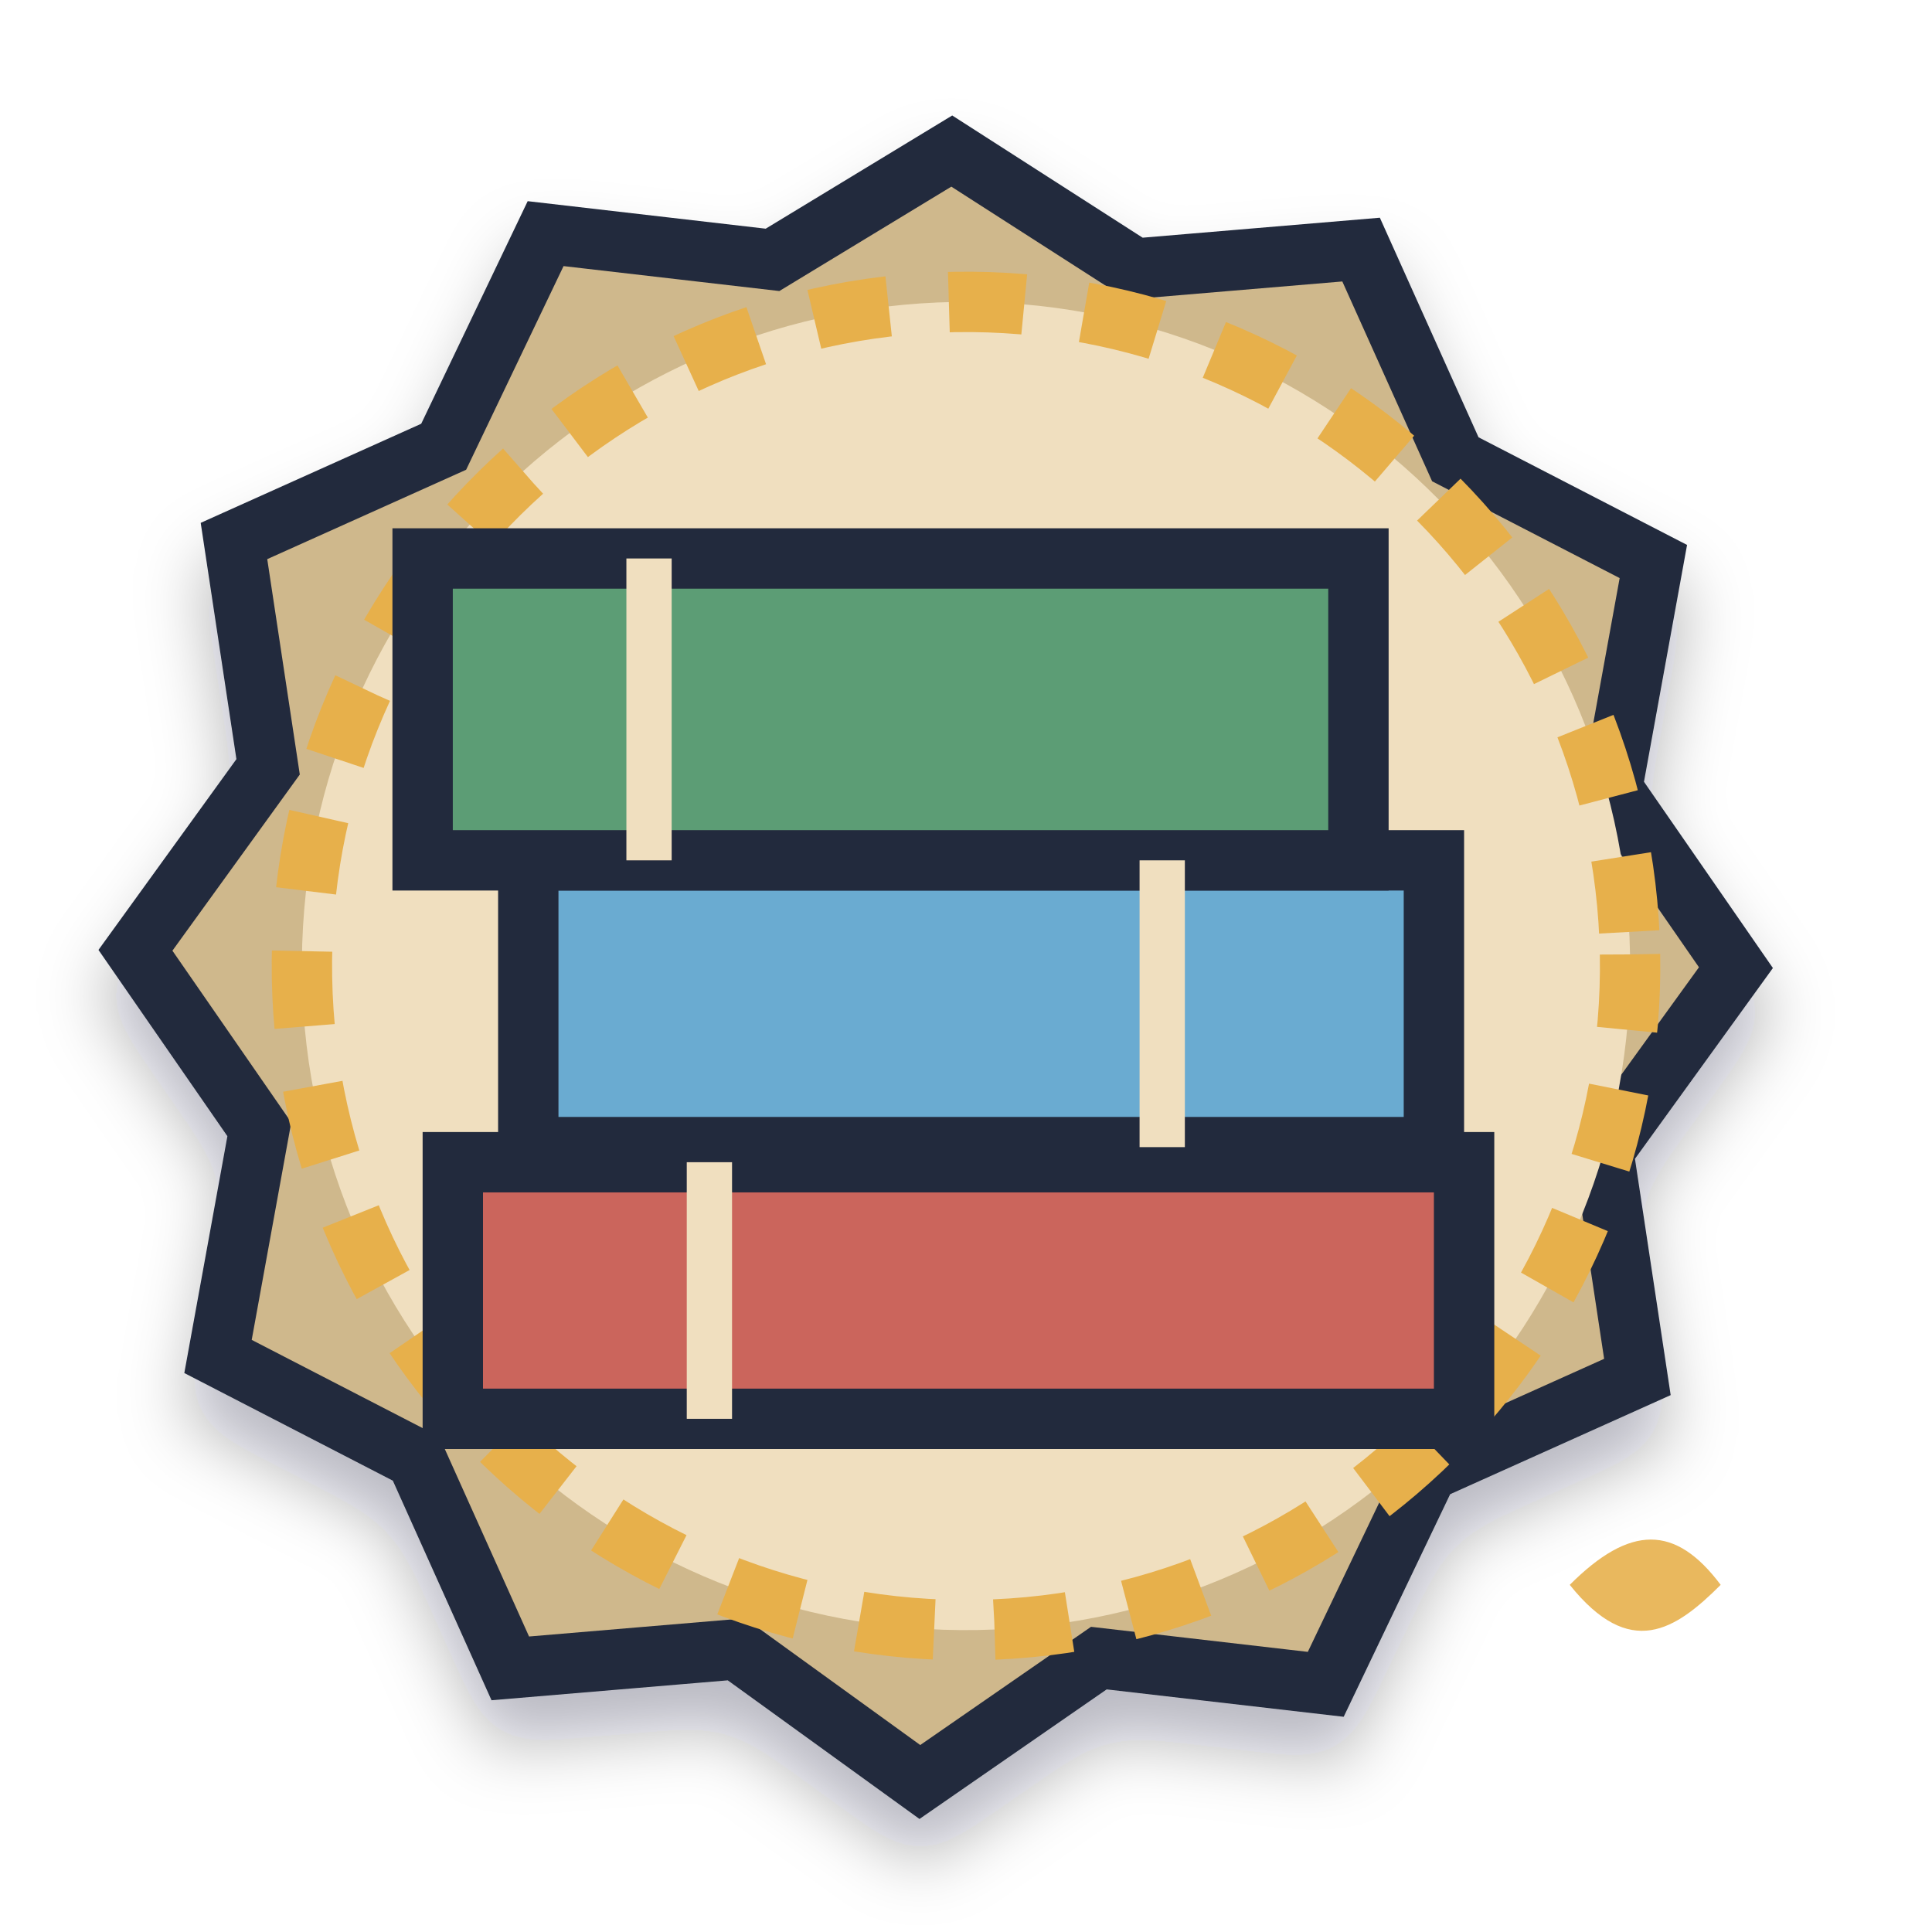
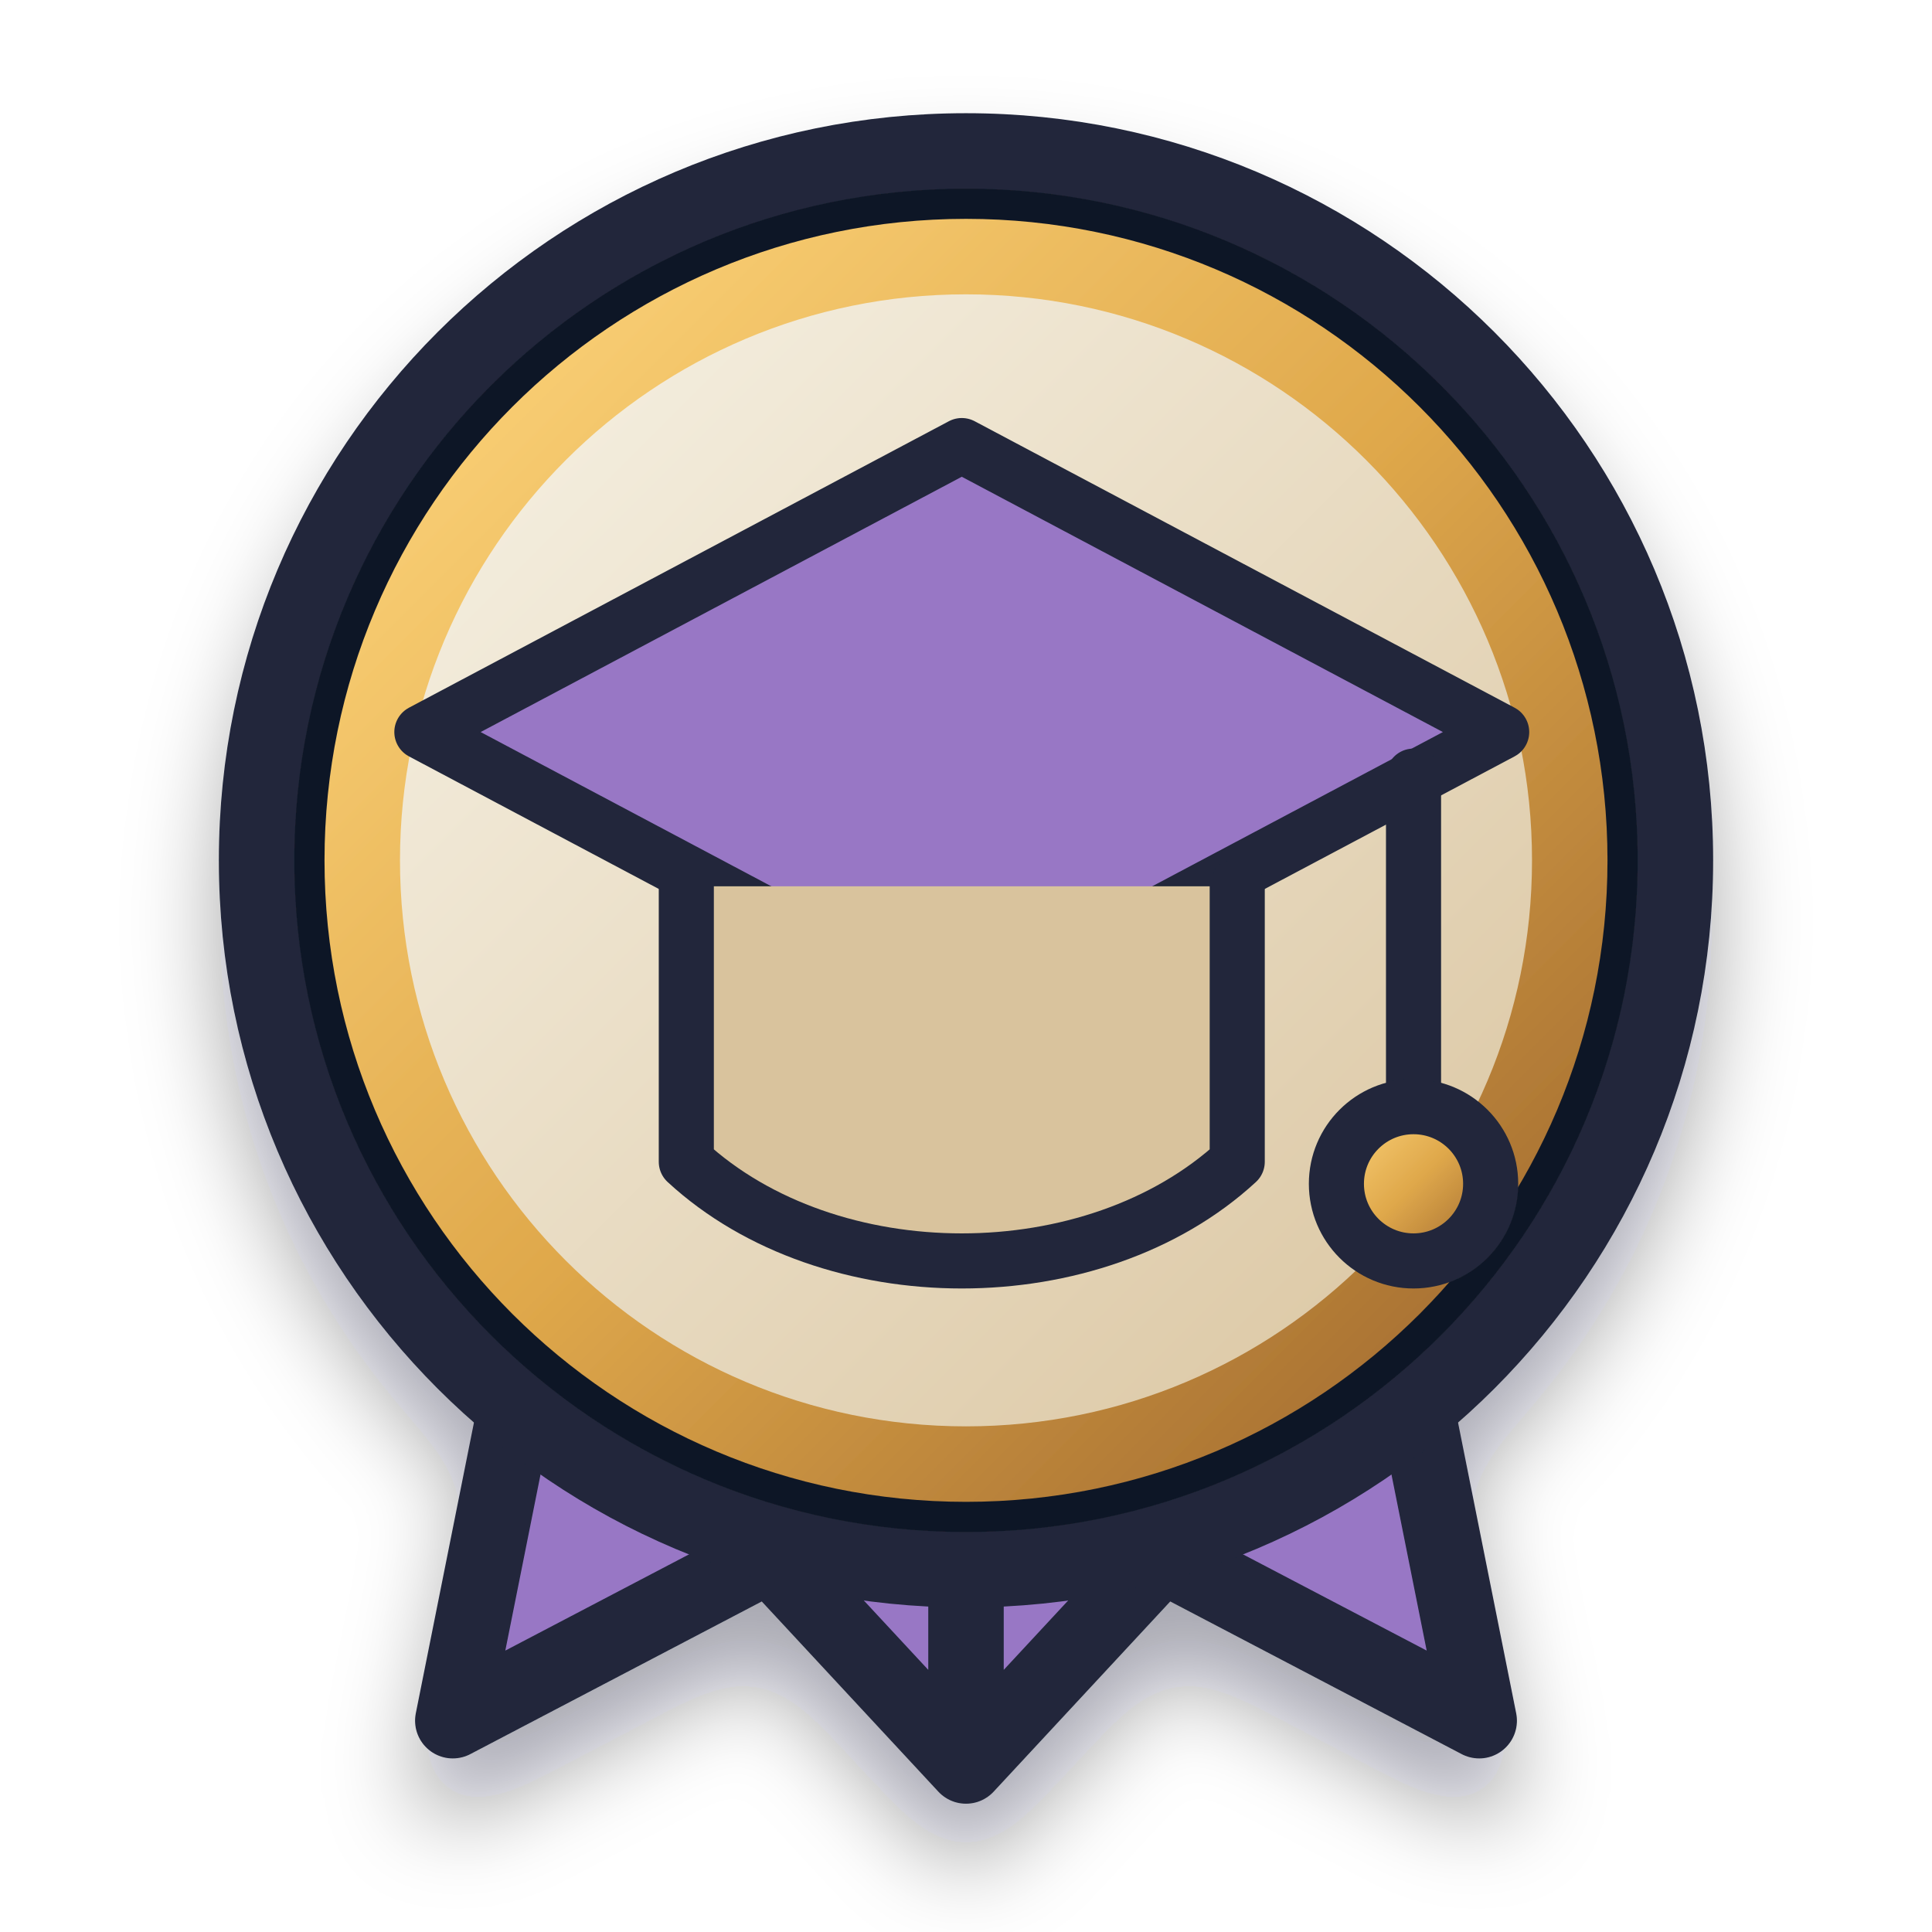
- <svg xmlns="http://www.w3.org/2000/svg" viewBox="0 0 128 128" role="img" aria-labelledby="title">
+ <svg xmlns="http://www.w3.org/2000/svg" viewBox="0 0 128 128" role="img" aria-labelledby="title" data-icon-family="achievement" data-icon-version="2">
  <defs>
-     <filter id="paper-shadow" x="-25%" y="-25%" width="150%" height="160%">
-       <feDropShadow dx="0" dy="3" stdDeviation="2.2" flood-color="#080c18" flood-opacity=".28" />
+     <filter id="lift" x="-25%" y="-25%" width="150%" height="165%">
+       <feDropShadow dx="0" dy="4" stdDeviation="3" flood-color="#050814" flood-opacity=".34" />
    </filter>
+     <linearGradient id="paper" x1="0" y1="0" x2="1" y2="1">
+       <stop stop-color="#f8f4e8" />
+       <stop offset="1" stop-color="#d9c39d" />
+     </linearGradient>
+     <linearGradient id="steel" x1="0" y1="0" x2="1" y2="1">
+       <stop stop-color="#e8edf5" />
+       <stop offset=".5" stop-color="#aebbd0" />
+       <stop offset="1" stop-color="#6f819d" />
+     </linearGradient>
+     <linearGradient id="gold" x1="0" y1="0" x2="1" y2="1">
+       <stop stop-color="#ffd77d" />
+       <stop offset=".5" stop-color="#dfa84b" />
+       <stop offset="1" stop-color="#9b642c" />
+     </linearGradient>
  </defs>
-   <g filter="url(#paper-shadow)">
-     <g transform="rotate(-1 64 64)">
-       <path d="M64 10l12 8 15-1 6 14 13 7-3 15 8 12-9 12 2 15-14 6-7 14-15-2-12 8-12-9-15 1-6-14-13-7 3-15-8-12 9-12-2-15 14-6 7-14 15 2z" fill="#cfb88c" stroke="#242a3c" stroke-width="4" />
-       <circle cx="64" cy="64" r="44" fill="#f0dfbf" stroke="#e7b04c" stroke-width="4" stroke-dasharray="5 4" />
-     </g>
-     <g class="motif">
-       <path d="M30 77h67v17H30z" fill="#cb655c" stroke="#242a3c" stroke-width="4" />
-       <path d="M35 57h60v19H35z" fill="#6aabd1" stroke="#242a3c" stroke-width="4" />
-       <path d="M28 37h62v20H28z" fill="#5b9d74" stroke="#242a3c" stroke-width="4" />
-       <path d="M43 37v20M77 57v19M47 77v17" stroke="#f0dfbf" stroke-width="3" />
+   <g filter="url(#lift)" stroke="#20273a" stroke-width="5" stroke-linecap="round" stroke-linejoin="round">
+     <path d="M37 79l-7 35 21-11 13 14V82zM91 79l7 35-21-11-13 14V82z" fill="#9877c5" />
+     <circle cx="64" cy="57" r="47" fill="#111827" />
+     <circle cx="64" cy="57" r="40" fill="url(#paper)" stroke="url(#gold)" stroke-width="5" />
+     <g transform="translate(17 12) scale(.73)">
+       <path d="M15 50l49-26 49 26-49 26z" fill="#9877c5" />
+       <path d="M39 64v25c13 12 37 12 50 0V64" fill="#d9c39d" />
+       <path d="M105 54v31" fill="none" />
+       <circle cx="105" cy="91" r="7" fill="url(#gold)" />
    </g>
  </g>
-   <path d="M104 105c4-4 7-4 10 0-3 3-6 5-10 0z" fill="#e7b04c" opacity=".9" />
</svg>
